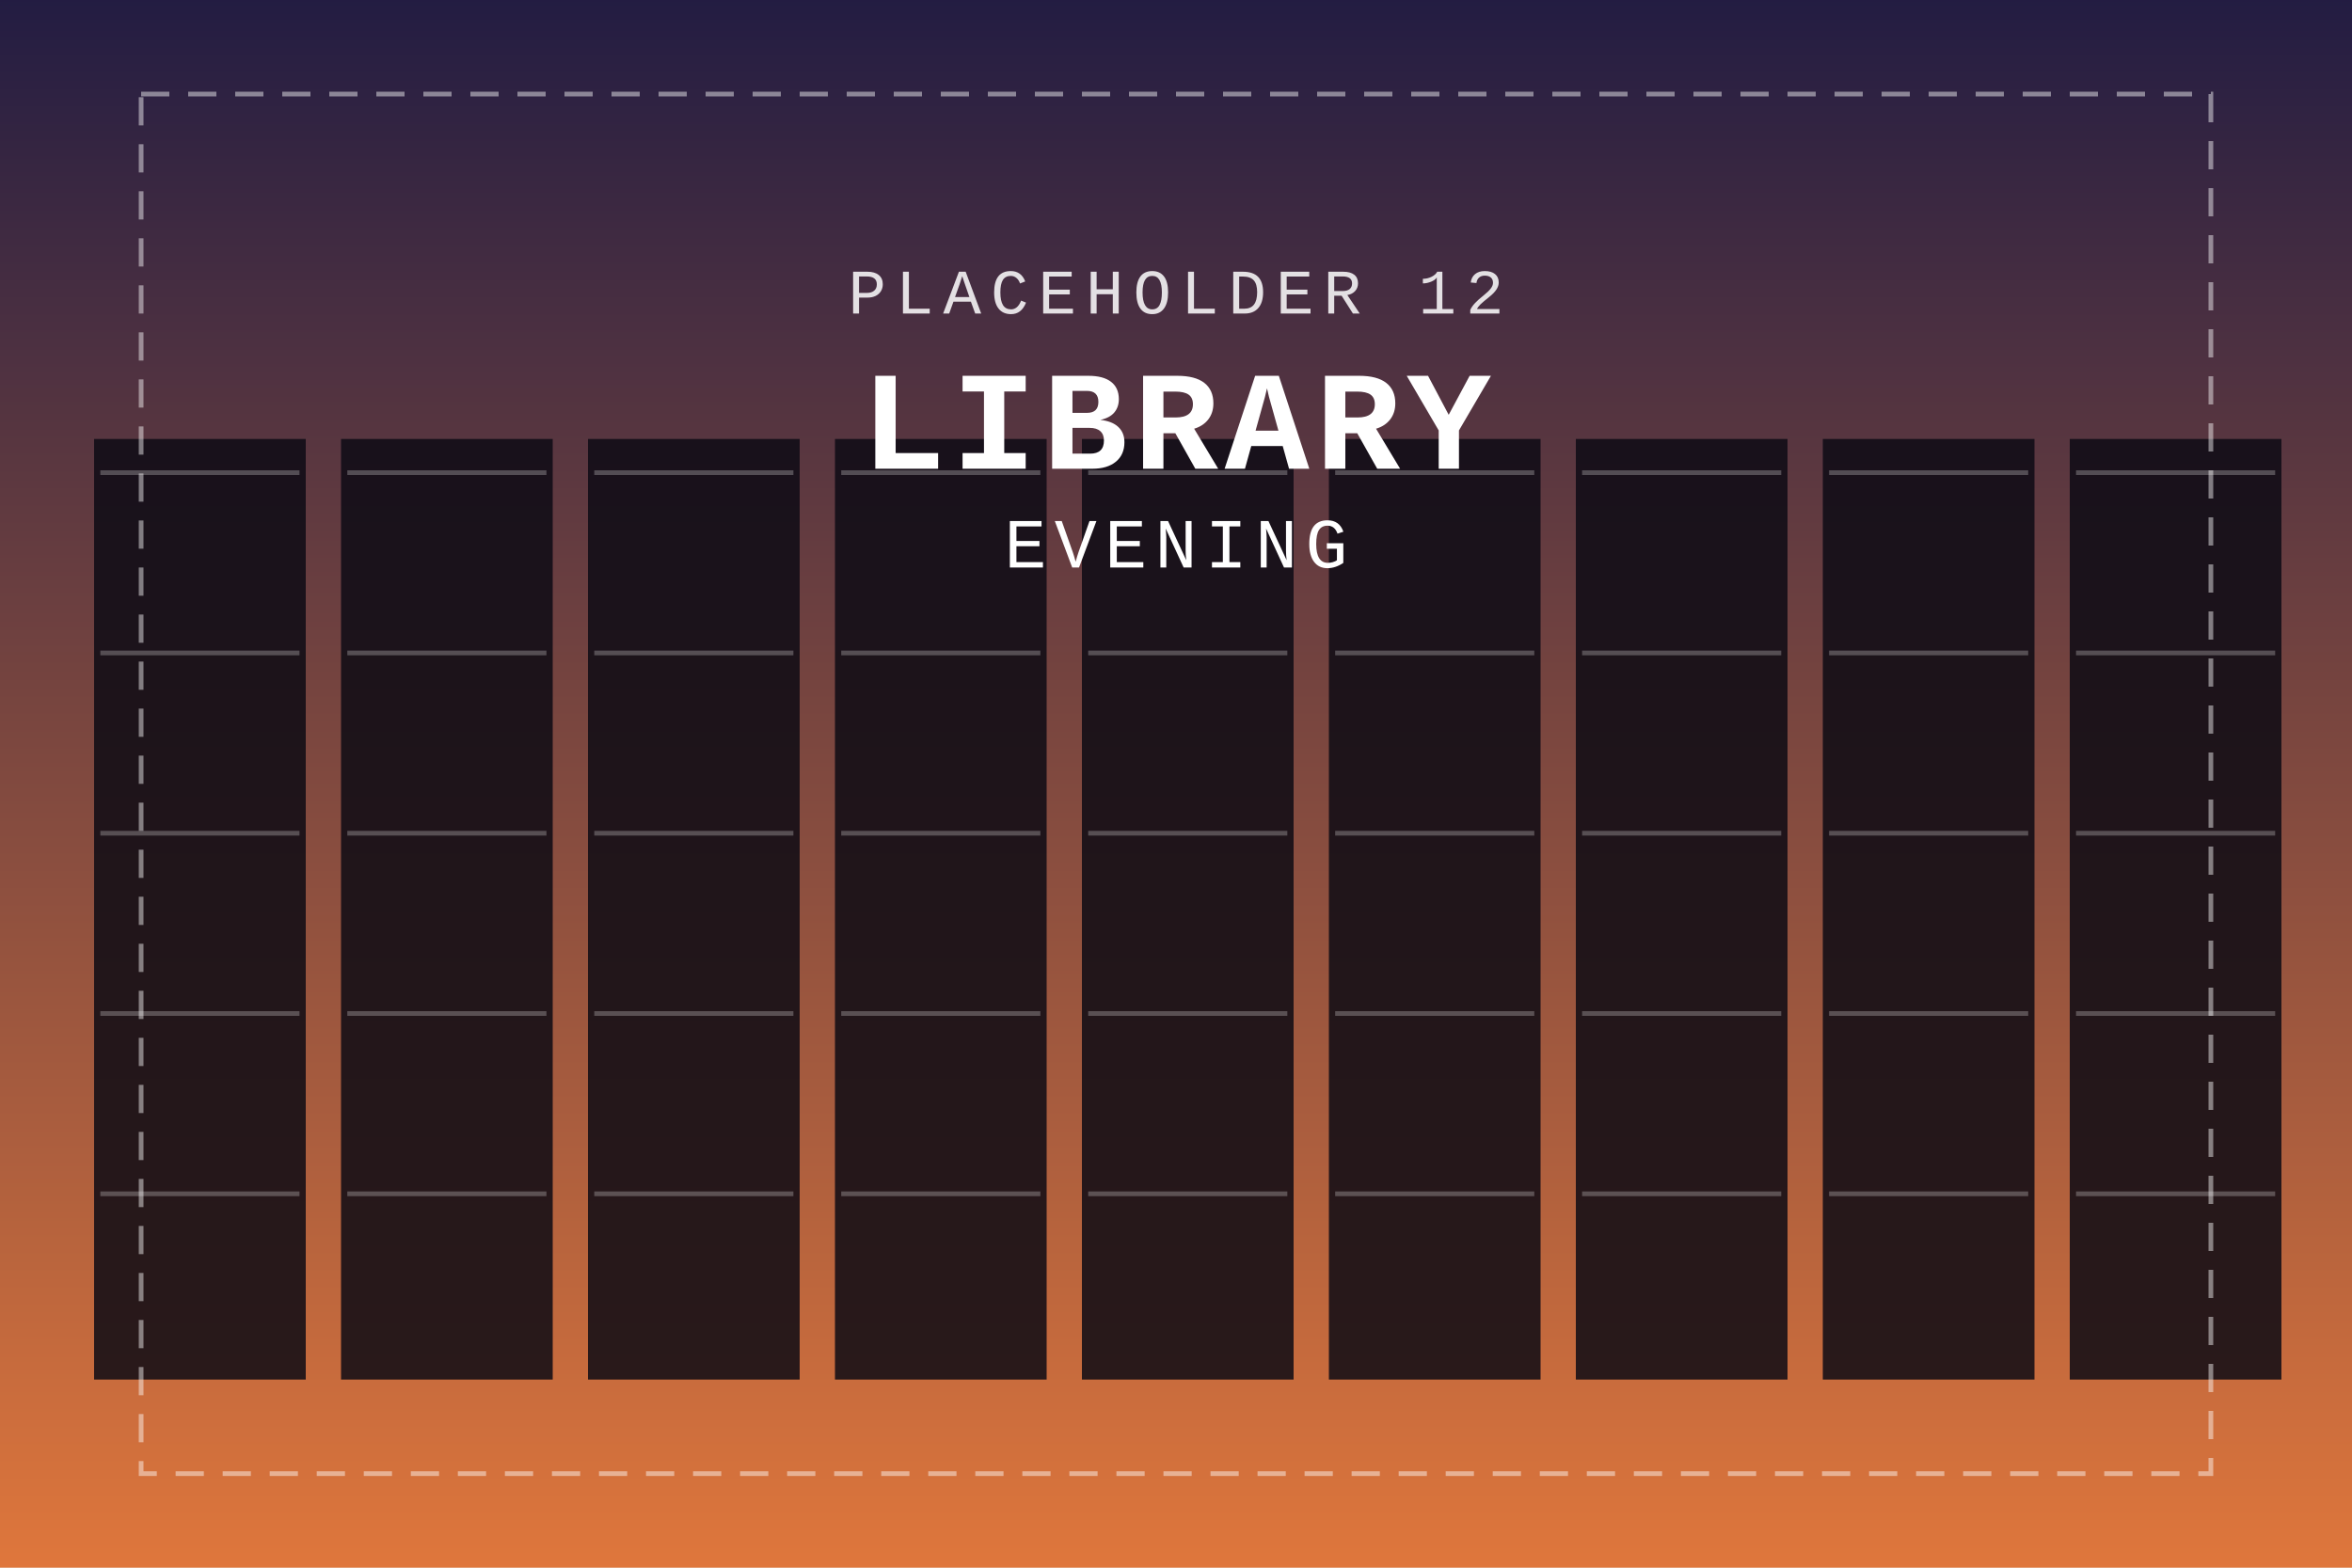
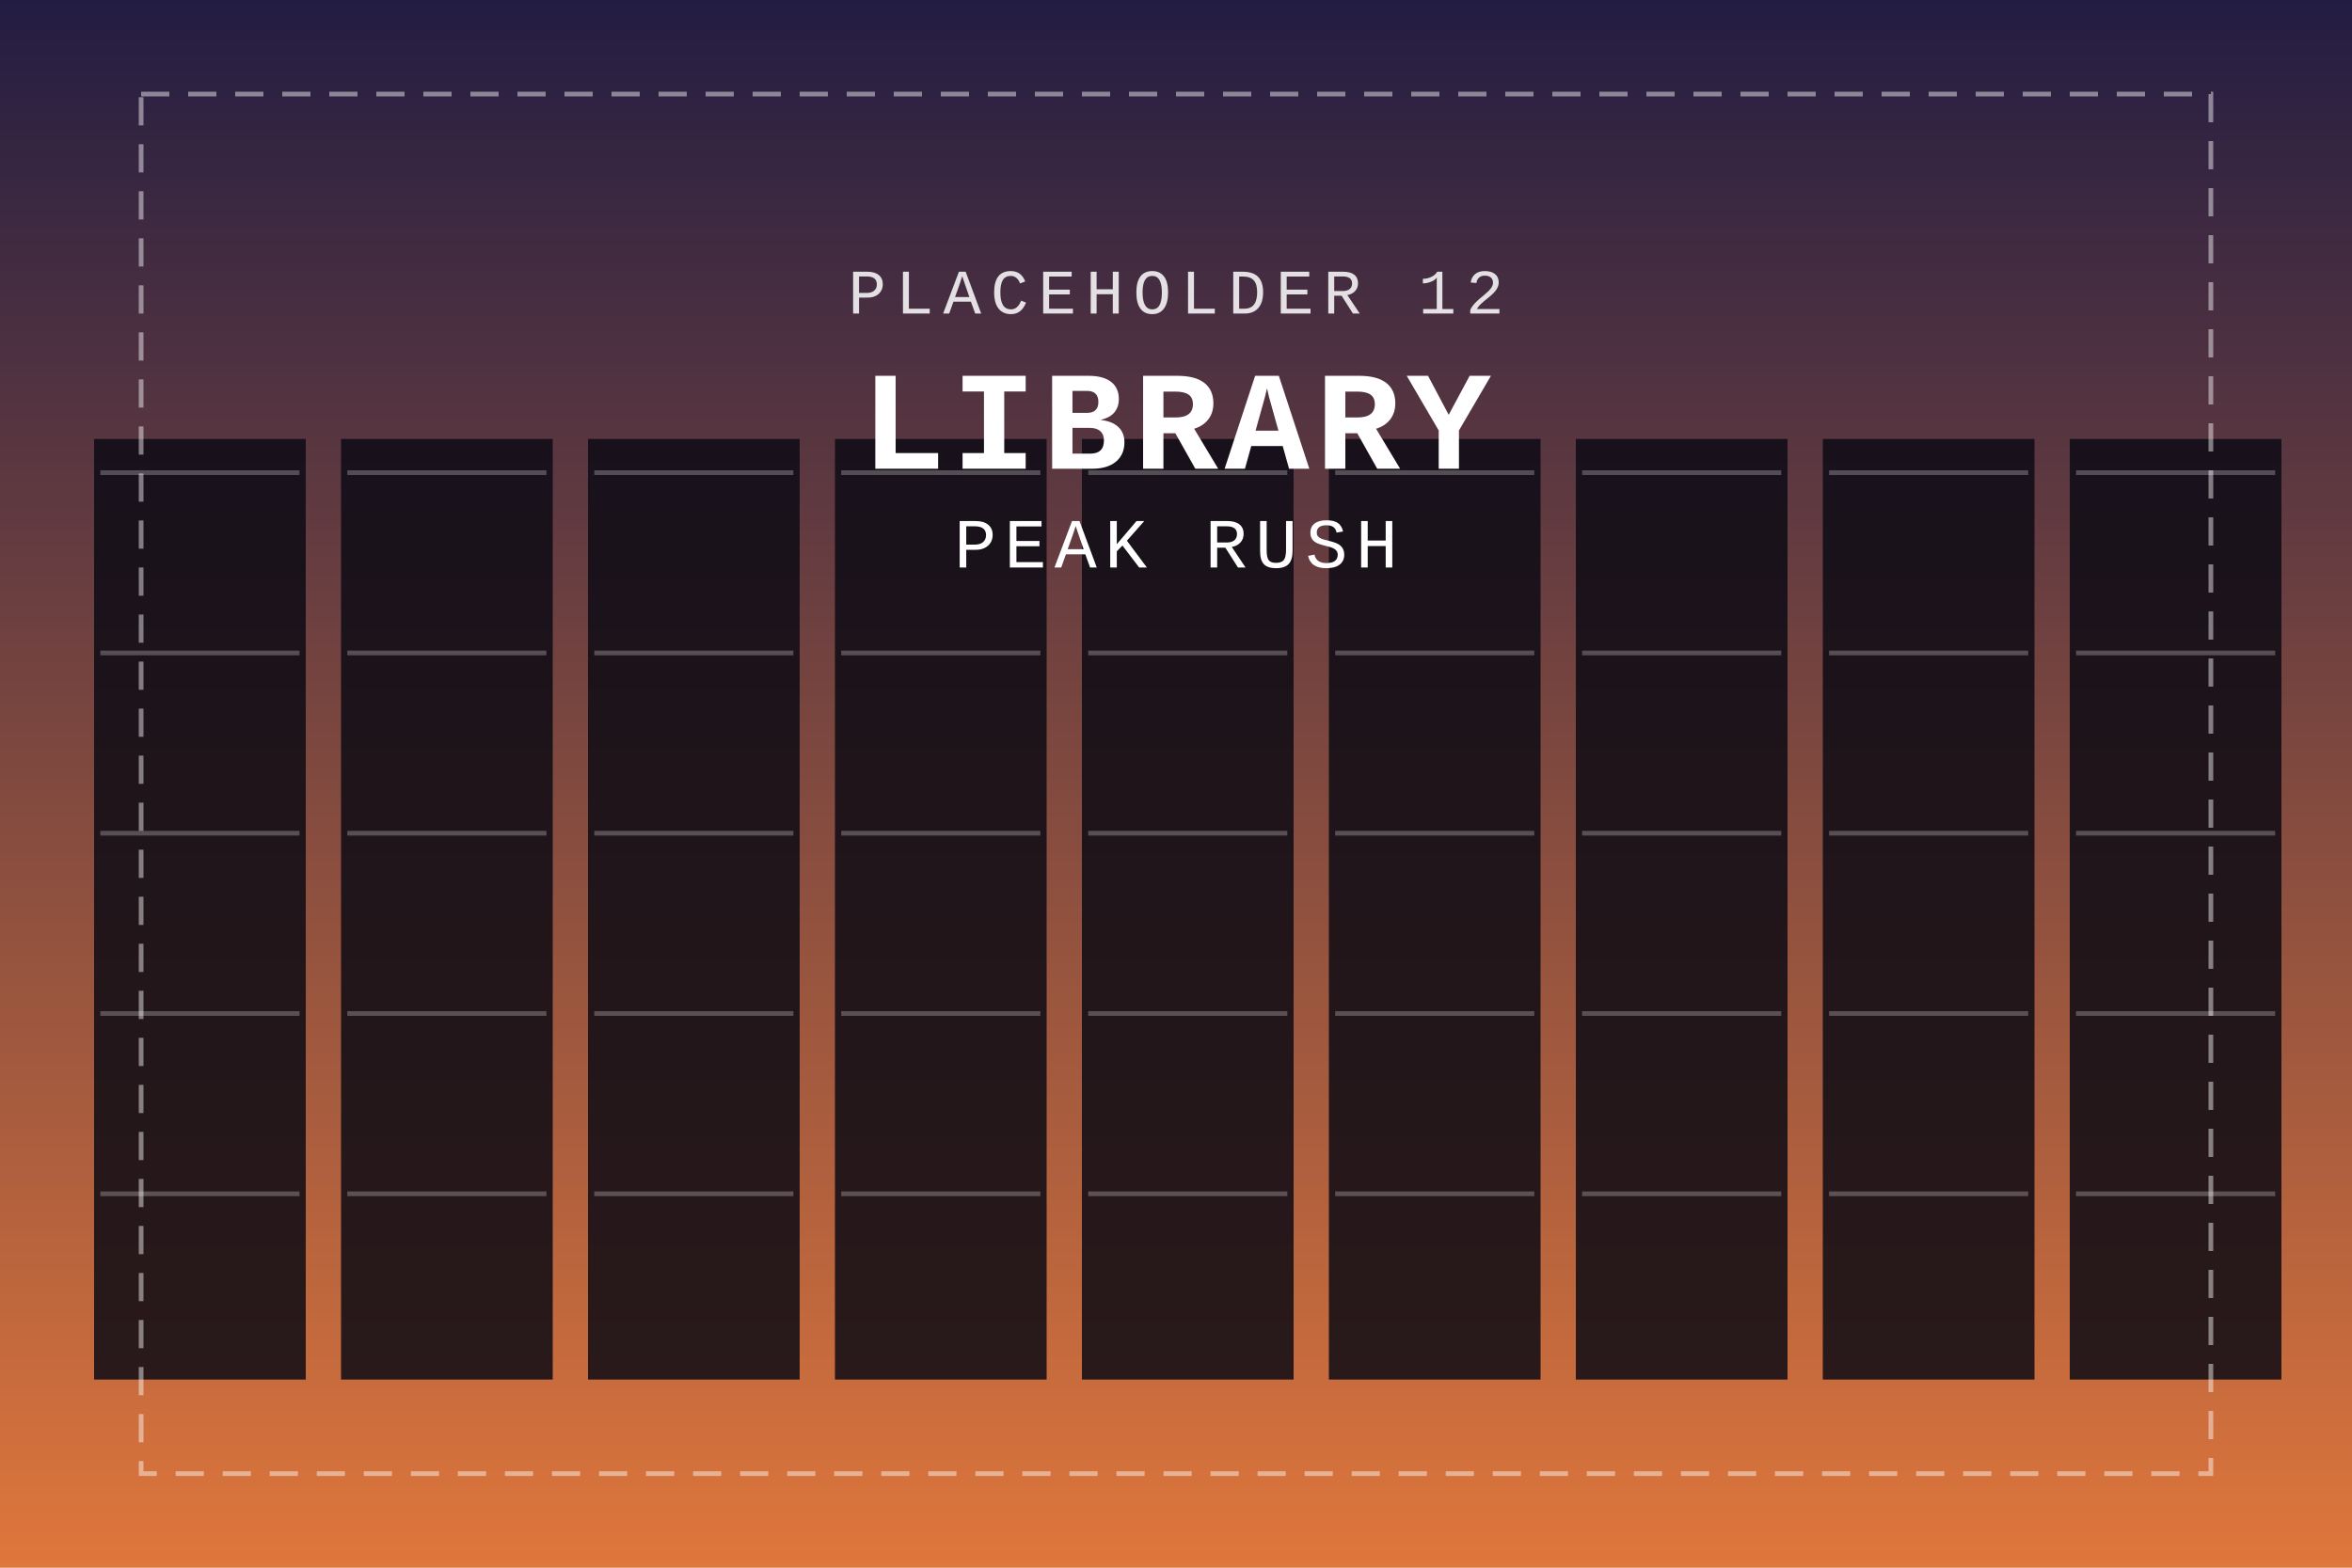
<svg xmlns="http://www.w3.org/2000/svg" width="1500" height="1000" viewBox="0 0 1500 1000">
  <defs>
    <linearGradient id="sky" x1="0" y1="0" x2="0" y2="1">
      <stop offset="0" stop-color="#221c42" />
      <stop offset="1" stop-color="#e0773c" />
    </linearGradient>
  </defs>
  <rect width="1500" height="1000" fill="url(#sky)" />
  <rect x="60.0" y="280.0" width="135.0" height="600.0" fill="#0d0a14" opacity=".85" />
  <rect x="64.0" y="300.0" width="127.0" height="3" fill="#fff" opacity=".25" />
  <rect x="64.0" y="415.0" width="127.0" height="3" fill="#fff" opacity=".25" />
  <rect x="64.0" y="530.0" width="127.0" height="3" fill="#fff" opacity=".25" />
  <rect x="64.0" y="645.0" width="127.0" height="3" fill="#fff" opacity=".25" />
  <rect x="64.0" y="760.0" width="127.0" height="3" fill="#fff" opacity=".25" />
  <rect x="217.5" y="280.0" width="135.0" height="600.0" fill="#0d0a14" opacity=".85" />
  <rect x="221.5" y="300.0" width="127.0" height="3" fill="#fff" opacity=".25" />
  <rect x="221.5" y="415.0" width="127.0" height="3" fill="#fff" opacity=".25" />
  <rect x="221.5" y="530.0" width="127.0" height="3" fill="#fff" opacity=".25" />
  <rect x="221.5" y="645.0" width="127.0" height="3" fill="#fff" opacity=".25" />
  <rect x="221.5" y="760.0" width="127.0" height="3" fill="#fff" opacity=".25" />
  <rect x="375.0" y="280.0" width="135.0" height="600.0" fill="#0d0a14" opacity=".85" />
  <rect x="379.0" y="300.0" width="127.0" height="3" fill="#fff" opacity=".25" />
  <rect x="379.0" y="415.0" width="127.0" height="3" fill="#fff" opacity=".25" />
  <rect x="379.0" y="530.0" width="127.0" height="3" fill="#fff" opacity=".25" />
  <rect x="379.0" y="645.0" width="127.0" height="3" fill="#fff" opacity=".25" />
  <rect x="379.0" y="760.0" width="127.0" height="3" fill="#fff" opacity=".25" />
  <rect x="532.5" y="280.0" width="135.0" height="600.0" fill="#0d0a14" opacity=".85" />
  <rect x="536.5" y="300.0" width="127.0" height="3" fill="#fff" opacity=".25" />
  <rect x="536.5" y="415.0" width="127.0" height="3" fill="#fff" opacity=".25" />
  <rect x="536.5" y="530.0" width="127.0" height="3" fill="#fff" opacity=".25" />
  <rect x="536.5" y="645.0" width="127.0" height="3" fill="#fff" opacity=".25" />
  <rect x="536.5" y="760.0" width="127.0" height="3" fill="#fff" opacity=".25" />
  <rect x="690.0" y="280.0" width="135.0" height="600.0" fill="#0d0a14" opacity=".85" />
  <rect x="694.0" y="300.0" width="127.0" height="3" fill="#fff" opacity=".25" />
  <rect x="694.0" y="415.0" width="127.0" height="3" fill="#fff" opacity=".25" />
  <rect x="694.0" y="530.0" width="127.0" height="3" fill="#fff" opacity=".25" />
  <rect x="694.0" y="645.0" width="127.0" height="3" fill="#fff" opacity=".25" />
  <rect x="694.0" y="760.0" width="127.0" height="3" fill="#fff" opacity=".25" />
  <rect x="847.5" y="280.0" width="135.0" height="600.0" fill="#0d0a14" opacity=".85" />
  <rect x="851.5" y="300.0" width="127.0" height="3" fill="#fff" opacity=".25" />
  <rect x="851.5" y="415.0" width="127.0" height="3" fill="#fff" opacity=".25" />
  <rect x="851.5" y="530.0" width="127.0" height="3" fill="#fff" opacity=".25" />
  <rect x="851.5" y="645.0" width="127.0" height="3" fill="#fff" opacity=".25" />
  <rect x="851.5" y="760.0" width="127.0" height="3" fill="#fff" opacity=".25" />
  <rect x="1005.0" y="280.0" width="135.0" height="600.0" fill="#0d0a14" opacity=".85" />
  <rect x="1009.0" y="300.0" width="127.0" height="3" fill="#fff" opacity=".25" />
  <rect x="1009.0" y="415.0" width="127.0" height="3" fill="#fff" opacity=".25" />
  <rect x="1009.0" y="530.0" width="127.0" height="3" fill="#fff" opacity=".25" />
  <rect x="1009.0" y="645.0" width="127.0" height="3" fill="#fff" opacity=".25" />
  <rect x="1009.0" y="760.0" width="127.0" height="3" fill="#fff" opacity=".25" />
  <rect x="1162.5" y="280.0" width="135.0" height="600.0" fill="#0d0a14" opacity=".85" />
  <rect x="1166.5" y="300.0" width="127.0" height="3" fill="#fff" opacity=".25" />
  <rect x="1166.5" y="415.0" width="127.0" height="3" fill="#fff" opacity=".25" />
  <rect x="1166.5" y="530.0" width="127.0" height="3" fill="#fff" opacity=".25" />
  <rect x="1166.5" y="645.0" width="127.0" height="3" fill="#fff" opacity=".25" />
  <rect x="1166.5" y="760.0" width="127.0" height="3" fill="#fff" opacity=".25" />
  <rect x="1320.0" y="280.0" width="135.0" height="600.0" fill="#0d0a14" opacity=".85" />
  <rect x="1324.0" y="300.0" width="127.0" height="3" fill="#fff" opacity=".25" />
  <rect x="1324.0" y="415.0" width="127.0" height="3" fill="#fff" opacity=".25" />
  <rect x="1324.0" y="530.0" width="127.0" height="3" fill="#fff" opacity=".25" />
  <rect x="1324.0" y="645.0" width="127.0" height="3" fill="#fff" opacity=".25" />
  <rect x="1324.0" y="760.0" width="127.0" height="3" fill="#fff" opacity=".25" />
  <rect x="90.0" y="60.0" width="1320.0" height="880.0" fill="none" stroke="#fff" stroke-opacity=".45" stroke-width="3" stroke-dasharray="18 12" />
  <g font-family="Courier New, monospace" fill="#fff" text-anchor="middle">
    <text x="750.0" y="200.0" font-size="40.5" letter-spacing="6" opacity=".85">PLACEHOLDER 12</text>
    <text x="750.0" y="299.0" font-size="90.0" font-weight="700" letter-spacing="4">LIBRARY</text>
-     <text x="750.0" y="362.0" font-size="45.0" letter-spacing="5">EVENING</text>
+     <text x="750.0" y="362.0" font-size="45.0" letter-spacing="5">PEAK RUSH</text>
  </g>
</svg>
